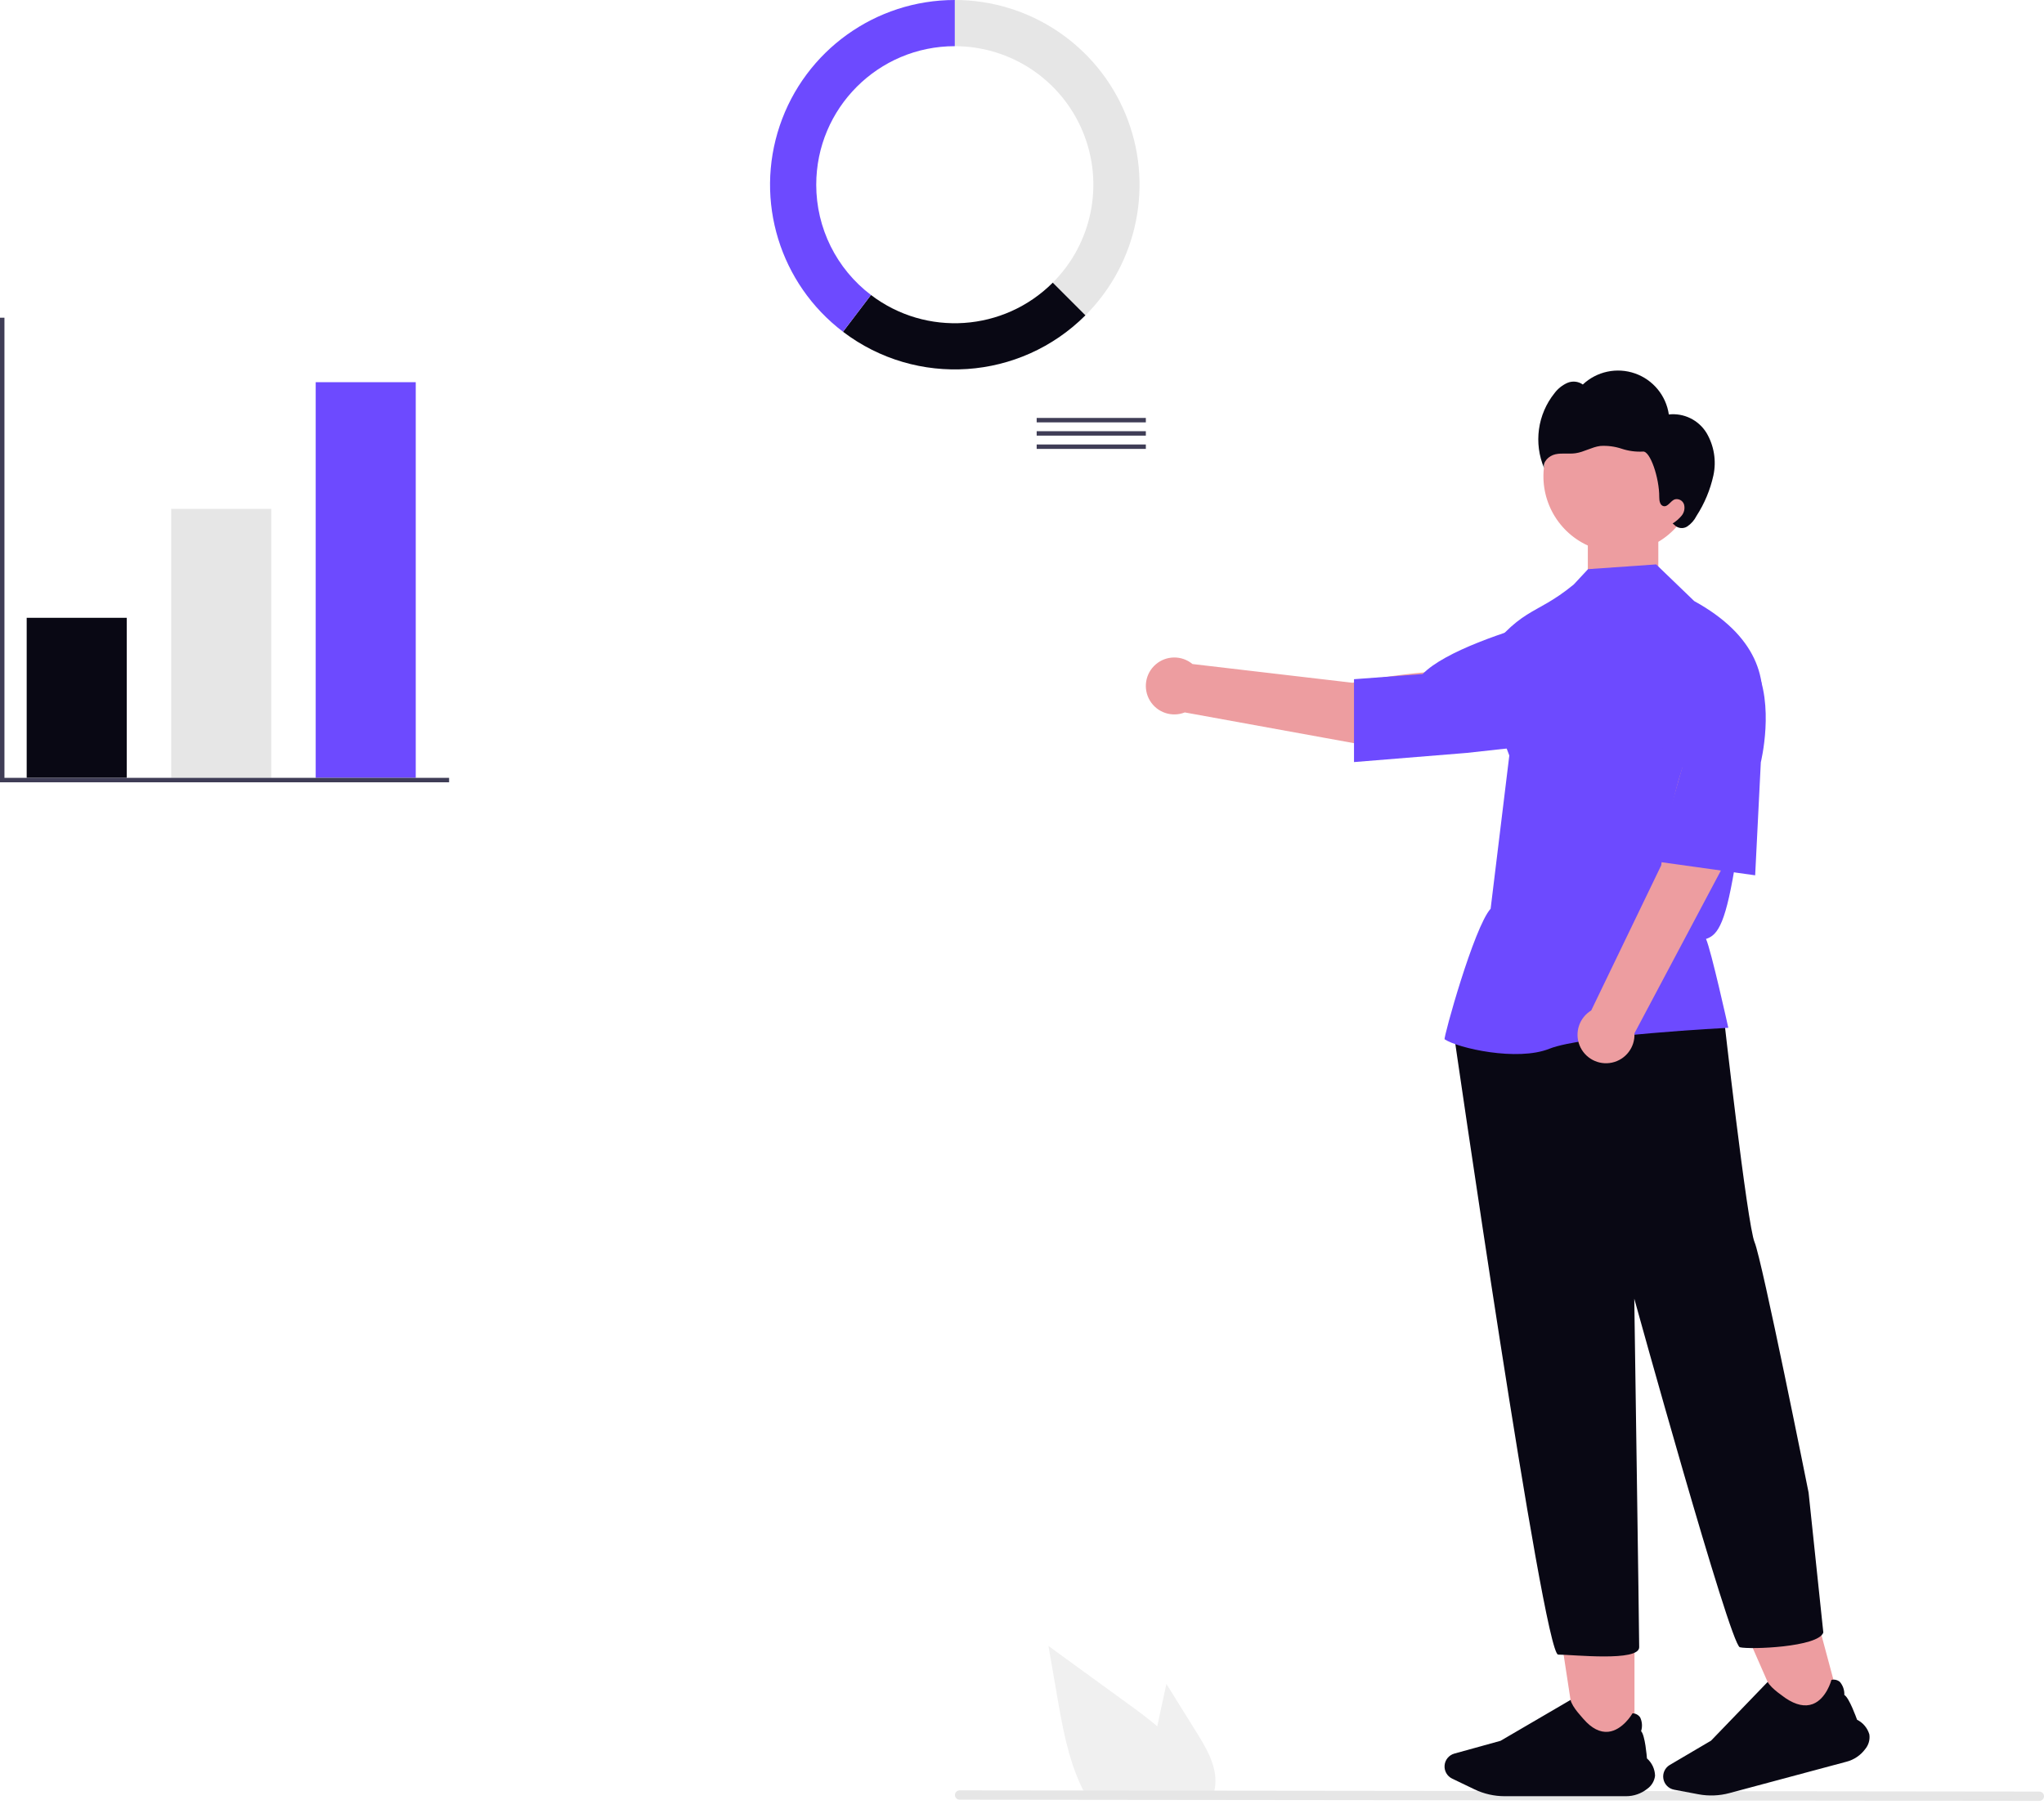
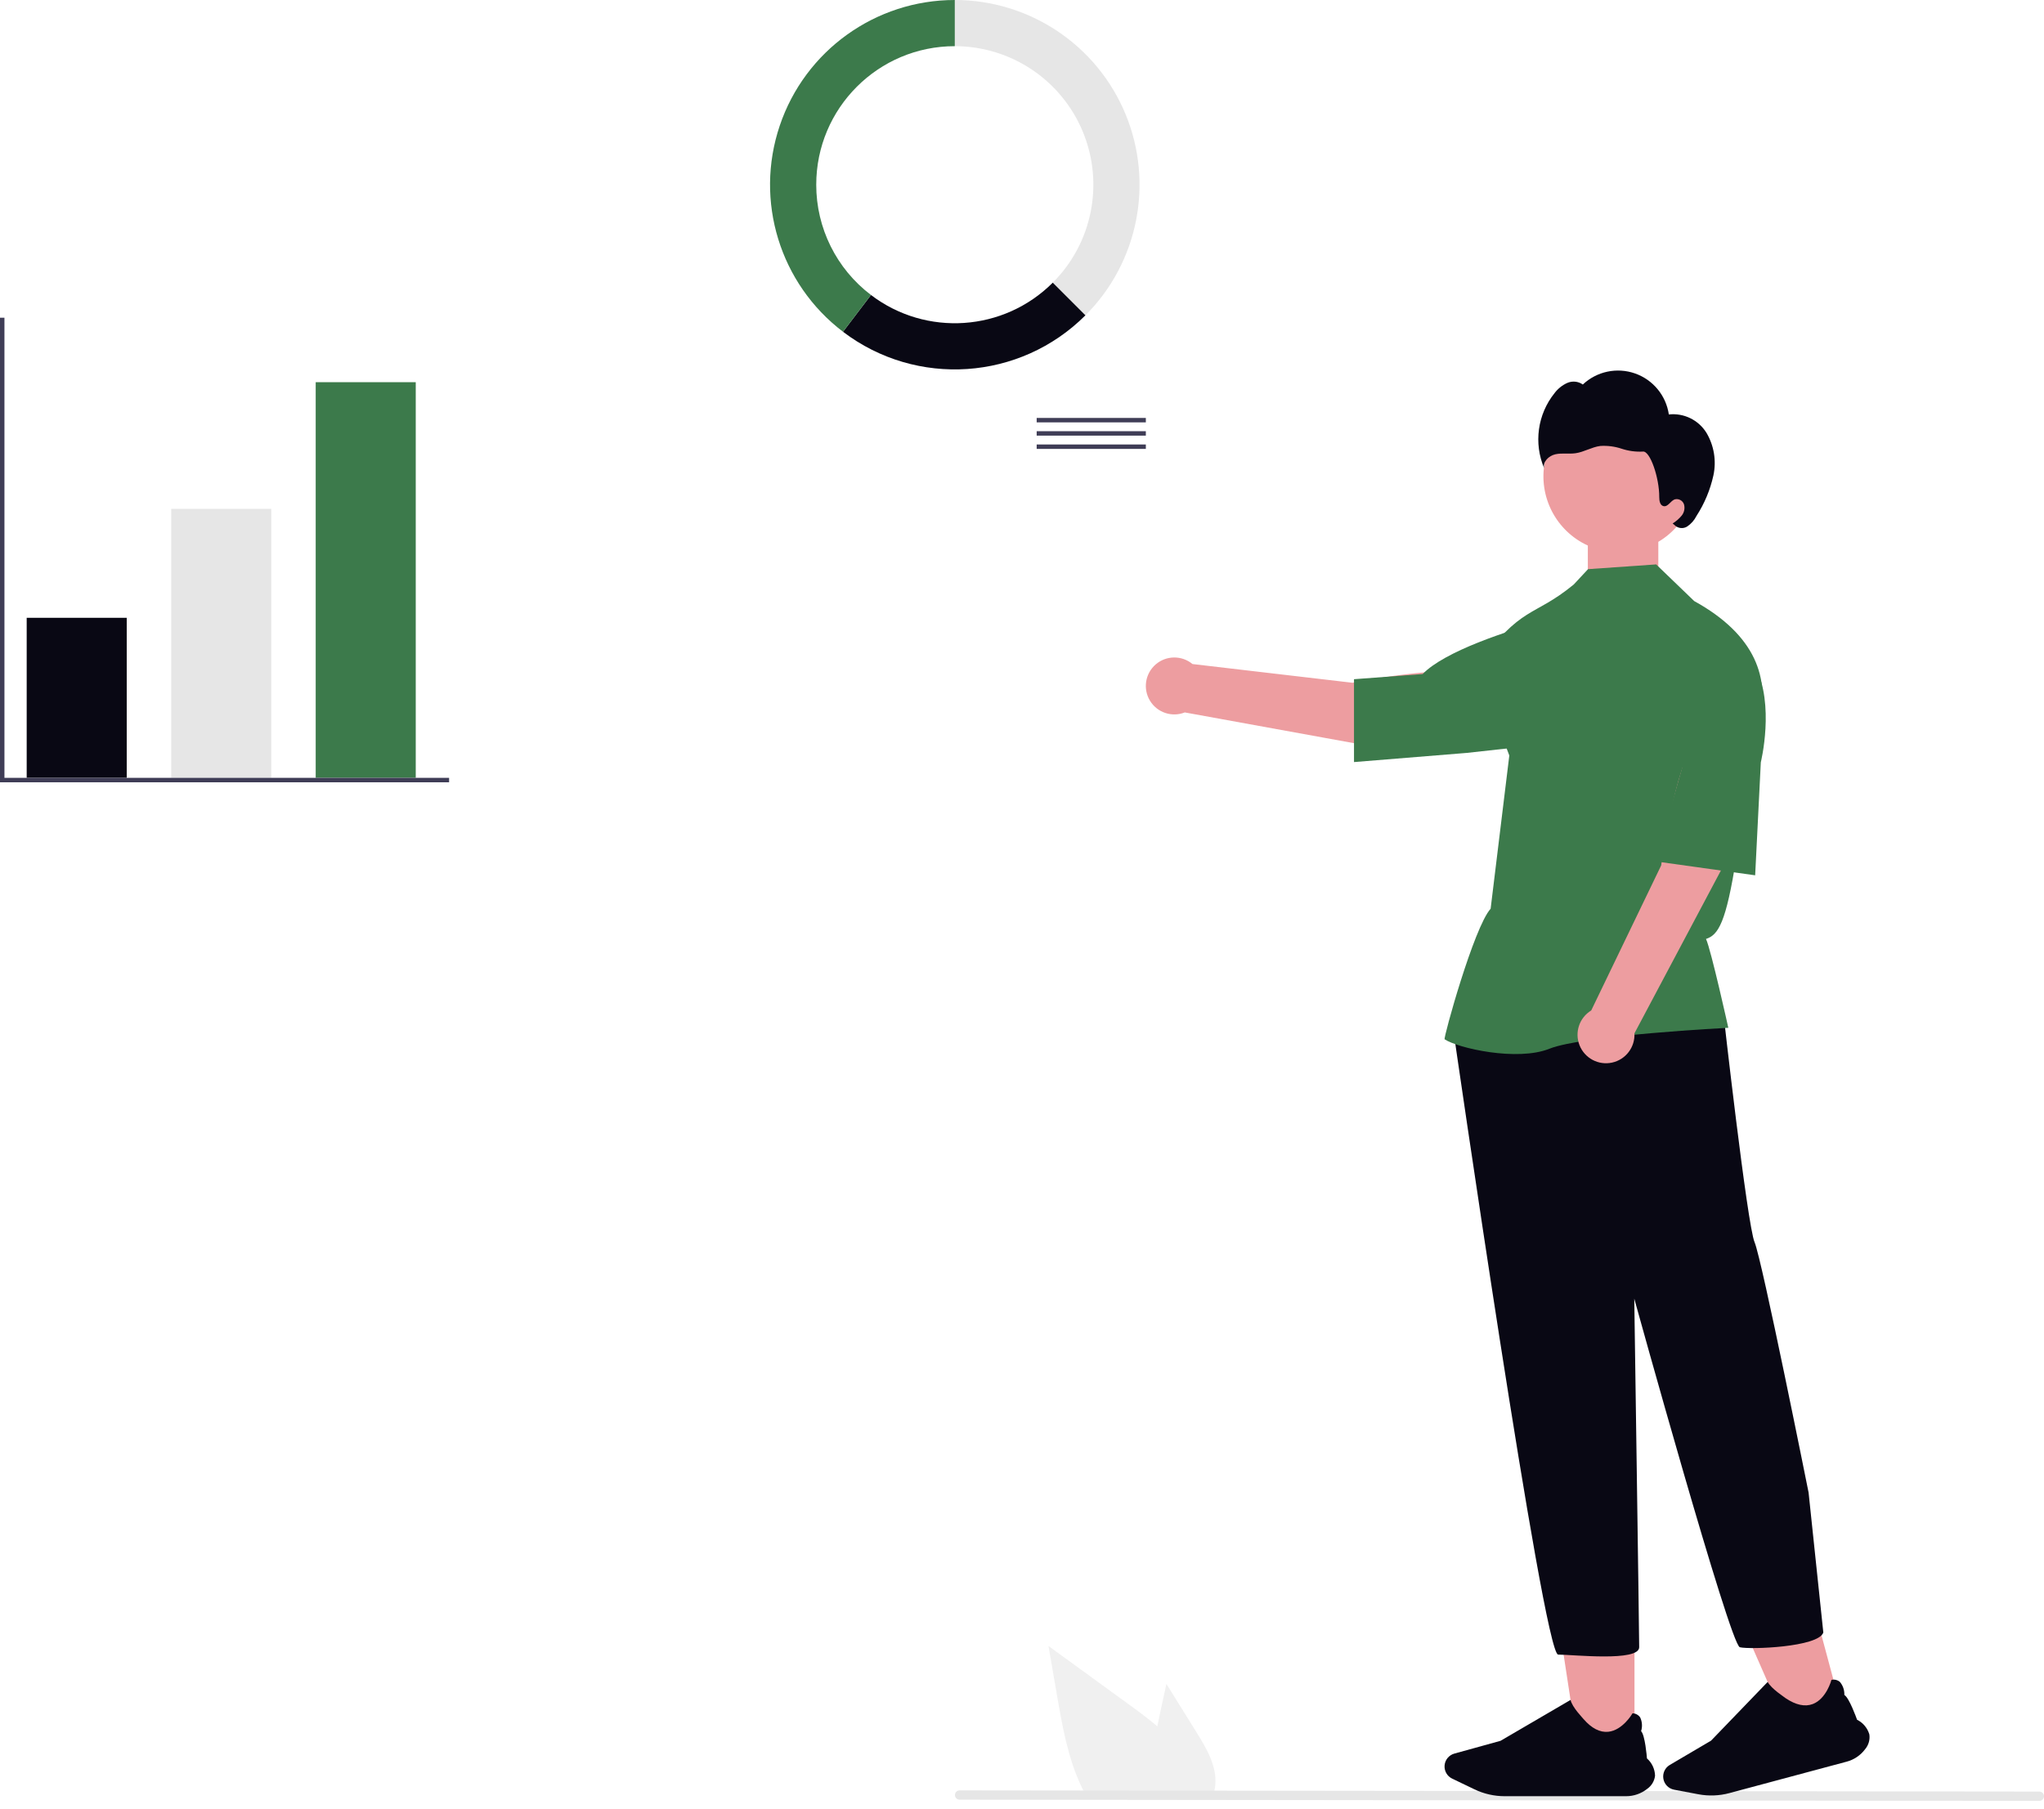
<svg xmlns="http://www.w3.org/2000/svg" width="994.299" height="879.998" viewBox="0 0 994.299 879.998">
  <g transform="translate(0.001 0)">
    <path d="M1072.171,630.952l-14.684-23.6-2.933,13.486c-.513,2.362-1.029,4.762-1.5,7.142-4.171-3.555-8.609-6.857-12.951-10.019q-20-14.515-39.983-29.065l4.171,24.19c2.571,14.888,5.258,30.094,11.62,43.711.7,1.542,1.467,3.066,2.287,4.553h61.981a19.952,19.952,0,0,0,1.029-4.266,1.5,1.5,0,0,0,.018-.287C1082.191,647.569,1077.086,638.856,1072.171,630.952Z" transform="translate(-490.089 211.948)" fill="#f0f0f0" />
    <path d="M790.712,630.309l525.222.584a2.269,2.269,0,1,0,0-4.535l-525.221-.584a2.269,2.269,0,0,0,0,4.536Z" transform="translate(-323.975 245.312)" fill="#e6e6e6" />
    <g transform="translate(557.391 180.285)">
      <path d="M18.164,4V26.789a37.024,37.024,0,1,0,34.287-1.8V0Z" transform="translate(267.456 110.133) rotate(180)" fill="#ed9da0" />
      <path d="M0,53.436H36.2L28.045,0H0Z" transform="translate(337.942 649.912) rotate(164.991)" fill="#ed9da0" />
      <path d="M14.166.007H73.16A34.021,34.021,0,0,1,87.828,3.341L98.7,8.568a6.532,6.532,0,0,1-1.087,12.181L75.171,26.963,41.144,47.442c-.718-3.636-6.223-9.576-6.361-9.91-3.936-4.509-7.981-6.587-12.019-6.178-7.045.713-11.728,8.847-11.779,8.932l-.036.062h-.073A4.667,4.667,0,0,1,7.25,38.37a9.125,9.125,0,0,1-.464-6.718C4.86,29.77,3.994,19.253,3.929,18.4A11.657,11.657,0,0,1,0,9.963,9.074,9.074,0,0,1,3.807,3.578,16.475,16.475,0,0,1,14.159,0Z" transform="translate(354.531 673.193) rotate(164.991)" fill="#090814" />
      <path d="M36.2-12.6H0L8.155,40.829H36.2Z" transform="translate(201.499 626.041)" fill="#ed9da0" />
      <path d="M976.206,426.631s11.711,104.254,15.3,112.614,26.275,121.82,26.275,121.82l7.166,68.075c-2.389,7.167-35.83,8.36-40.608,7.167s-51.356-169.594-51.356-169.594,2.389,162.439,2.389,169.594-32.248,3.582-39.412,3.582-51.087-304.457-51.087-304.457Z" transform="translate(-695.388 -115.14)" fill="#090814" />
-       <path d="M987.584,494.839h0c6-1.944,9.778-7.849,14.76-39.736l.022-.2,4.533-39.656,6.591-26.339c5.055-20.275-1.22-41.7-31.646-58.46l-18.513-17.837-33.139,2.313-6.951,7.466c-20.124,16.495-24.9,9.333-47.594,40.383L891.9,405.584l-9.086,74.549c-8.184,9.1-23.073,63.053-22.384,63.52,6.393,4.329,35.3,10.877,50.943,4.62,16.666-6.666,87.062-10.2,87.062-10.2S990.03,500.1,987.584,494.839Z" transform="translate(-715.091 -218.29)" fill="#6d4aff" />
+       <path d="M987.584,494.839h0c6-1.944,9.778-7.849,14.76-39.736l.022-.2,4.533-39.656,6.591-26.339c5.055-20.275-1.22-41.7-31.646-58.46l-18.513-17.837-33.139,2.313-6.951,7.466c-20.124,16.495-24.9,9.333-47.594,40.383L891.9,405.584l-9.086,74.549c-8.184,9.1-23.073,63.053-22.384,63.52,6.393,4.329,35.3,10.877,50.943,4.62,16.666-6.666,87.062-10.2,87.062-10.2S990.03,500.1,987.584,494.839Z" transform="translate(-715.091 -218.29)" fill="#3c7a4b" />
      <path d="M949.9,362.184l-30.786-6.026c-11.384,17-17.5,63.493-17.5,63.493l-34.037,70.587a13.851,13.851,0,1,0,21.023,11.135L933,417.739Z" transform="translate(-650.921 -178.898)" fill="#ed9da0" />
-       <path d="M918.773,398.792s6.918-28.017-2.753-46.727-26.408-29.91-35.93-28.112h0a25.408,25.408,0,0,0-20.317,28.112c2.46,19.375,8.042,43.621,20.666,49.109l.129.056-13.091,45.776,48.543,6.782Z" transform="translate(-619.617 -208.202)" fill="#6d4aff" />
+       <path d="M918.773,398.792s6.918-28.017-2.753-46.727-26.408-29.91-35.93-28.112h0a25.408,25.408,0,0,0-20.317,28.112c2.46,19.375,8.042,43.621,20.666,49.109l.129.056-13.091,45.776,48.543,6.782Z" transform="translate(-619.617 -208.202)" fill="#3c7a4b" />
      <path d="M1028.839,348.691s45.936-9.415,65.725-4.222l4.364,31.063-56.032,4.973-95.637-17.384a13.851,13.851,0,1,1,3.746-23.544Z" transform="translate(-928.315 -196.782)" fill="#ed9da0" />
-       <path d="M953.787,391.8l45.487-5.015,17.357-16.859a25.468,25.468,0,0,0,6.4-26.11h0a25.408,25.408,0,0,0-30.492-16.54c-18.888,4.931-49.629,15.162-60.256,26.164L898.9,355.948v40.314Z" transform="translate(-797.641 -205.768)" fill="#6d4aff" />
+       <path d="M953.787,391.8l45.487-5.015,17.357-16.859a25.468,25.468,0,0,0,6.4-26.11h0a25.408,25.408,0,0,0-30.492-16.54c-18.888,4.931-49.629,15.162-60.256,26.164L898.9,355.948v40.314Z" transform="translate(-797.641 -205.768)" fill="#3c7a4b" />
      <path d="M954.395,290.653a19.088,19.088,0,0,0-18.287-8.911,24.98,24.98,0,0,0-41.841-14.571,7.767,7.767,0,0,0-7.594-.76,16.009,16.009,0,0,0-6.17,4.952,35.937,35.937,0,0,0-5.029,36.56c-.866-3.148,2.29-6.11,5.477-6.815s6.53-.037,9.763-.5c4.142-.589,7.867-2.993,12.015-3.539a27.353,27.353,0,0,1,10.394,1.336,28.186,28.186,0,0,0,10.39,1.395c3.493-.416,7.991,12.819,7.931,22.14-.01,1.767.352,4.034,2.082,4.409,2.125.462,3.358-2.473,5.381-3.272a3.747,3.747,0,0,1,4.592,2.442,6.1,6.1,0,0,1-1.166,5.466,18.035,18.035,0,0,1-4.371,3.793l.833.693a4.959,4.959,0,0,0,6.26.779,13.509,13.509,0,0,0,4.494-5.117,60.208,60.208,0,0,0,8.243-19.753A28.769,28.769,0,0,0,954.395,290.653Z" transform="translate(-681.697 -260.376)" fill="#090814" />
      <path d="M490.181,626.924H431.194a34.018,34.018,0,0,1-14.666-3.333l-10.875-5.226a6.531,6.531,0,0,1,1.087-12.18l22.444-6.209,34.086-19.908c.718,3.635,6.158,9.006,6.3,9.333,3.935,4.509,7.98,6.586,12.017,6.178,7.044-.713,11.726-8.846,11.777-8.931l.035-.062h.073a4.667,4.667,0,0,1,3.626,1.978,9.124,9.124,0,0,1,.465,6.718c1.924,1.882,2.791,12.4,2.855,13.251a11.653,11.653,0,0,1,3.935,8.426,9.073,9.073,0,0,1-3.8,6.378,16.473,16.473,0,0,1-10.353,3.584Z" transform="translate(-256.65 66.72)" fill="#090814" />
    </g>
    <g transform="translate(374.582 -0.002)">
      <rect width="53.103" height="2.153" transform="translate(129.706 203.347)" fill="#3f3d56" />
      <rect width="53.103" height="2.153" transform="translate(129.706 209.801)" fill="#3f3d56" />
      <rect width="53.103" height="2.153" transform="translate(129.706 216.259)" fill="#3f3d56" />
      <path d="M405.3,528.835V551.3a67.4,67.4,0,0,1,47.658,115.058l15.887,15.886A89.866,89.866,0,0,0,405.3,528.835Z" transform="translate(-315.421 -528.833)" fill="#e6e6e6" />
      <path d="M476.827,662.053,460.94,646.167a67.383,67.383,0,0,1-88.436,6l-13.6,17.892a89.865,89.865,0,0,0,117.921-8Z" transform="translate(-323.405 -508.64)" fill="#090814" />
-       <path d="M351.094,618.7a67.4,67.4,0,0,1,67.4-67.4V528.835a89.865,89.865,0,0,0-54.377,161.413l13.6-17.892A67.283,67.283,0,0,1,351.091,618.7Z" transform="translate(-328.618 -528.833)" fill="#6d4aff" />
+       <path d="M351.094,618.7a67.4,67.4,0,0,1,67.4-67.4V528.835a89.865,89.865,0,0,0-54.377,161.413l13.6-17.892A67.283,67.283,0,0,1,351.091,618.7Z" transform="translate(-328.618 -528.833)" fill="#3c7a4b" />
    </g>
    <g transform="translate(-0.001 154.582)">
      <rect width="48.666" height="77.867" transform="translate(12.983 146.006)" fill="#090814" />
      <rect width="48.666" height="130.859" transform="translate(83.276 93.012)" fill="#e6e6e6" />
-       <rect width="48.666" height="192.502" transform="translate(153.573 31.369)" fill="#6d4aff" />
+       <rect width="48.666" height="192.502" transform="translate(153.573 31.369)" fill="#3c7a4b" />
      <path d="M678.921,436.875H460.458V210.84h2.163V434.711h216.3Z" transform="translate(-460.458 -210.84)" fill="#3f3d56" />
    </g>
  </g>
</svg>
